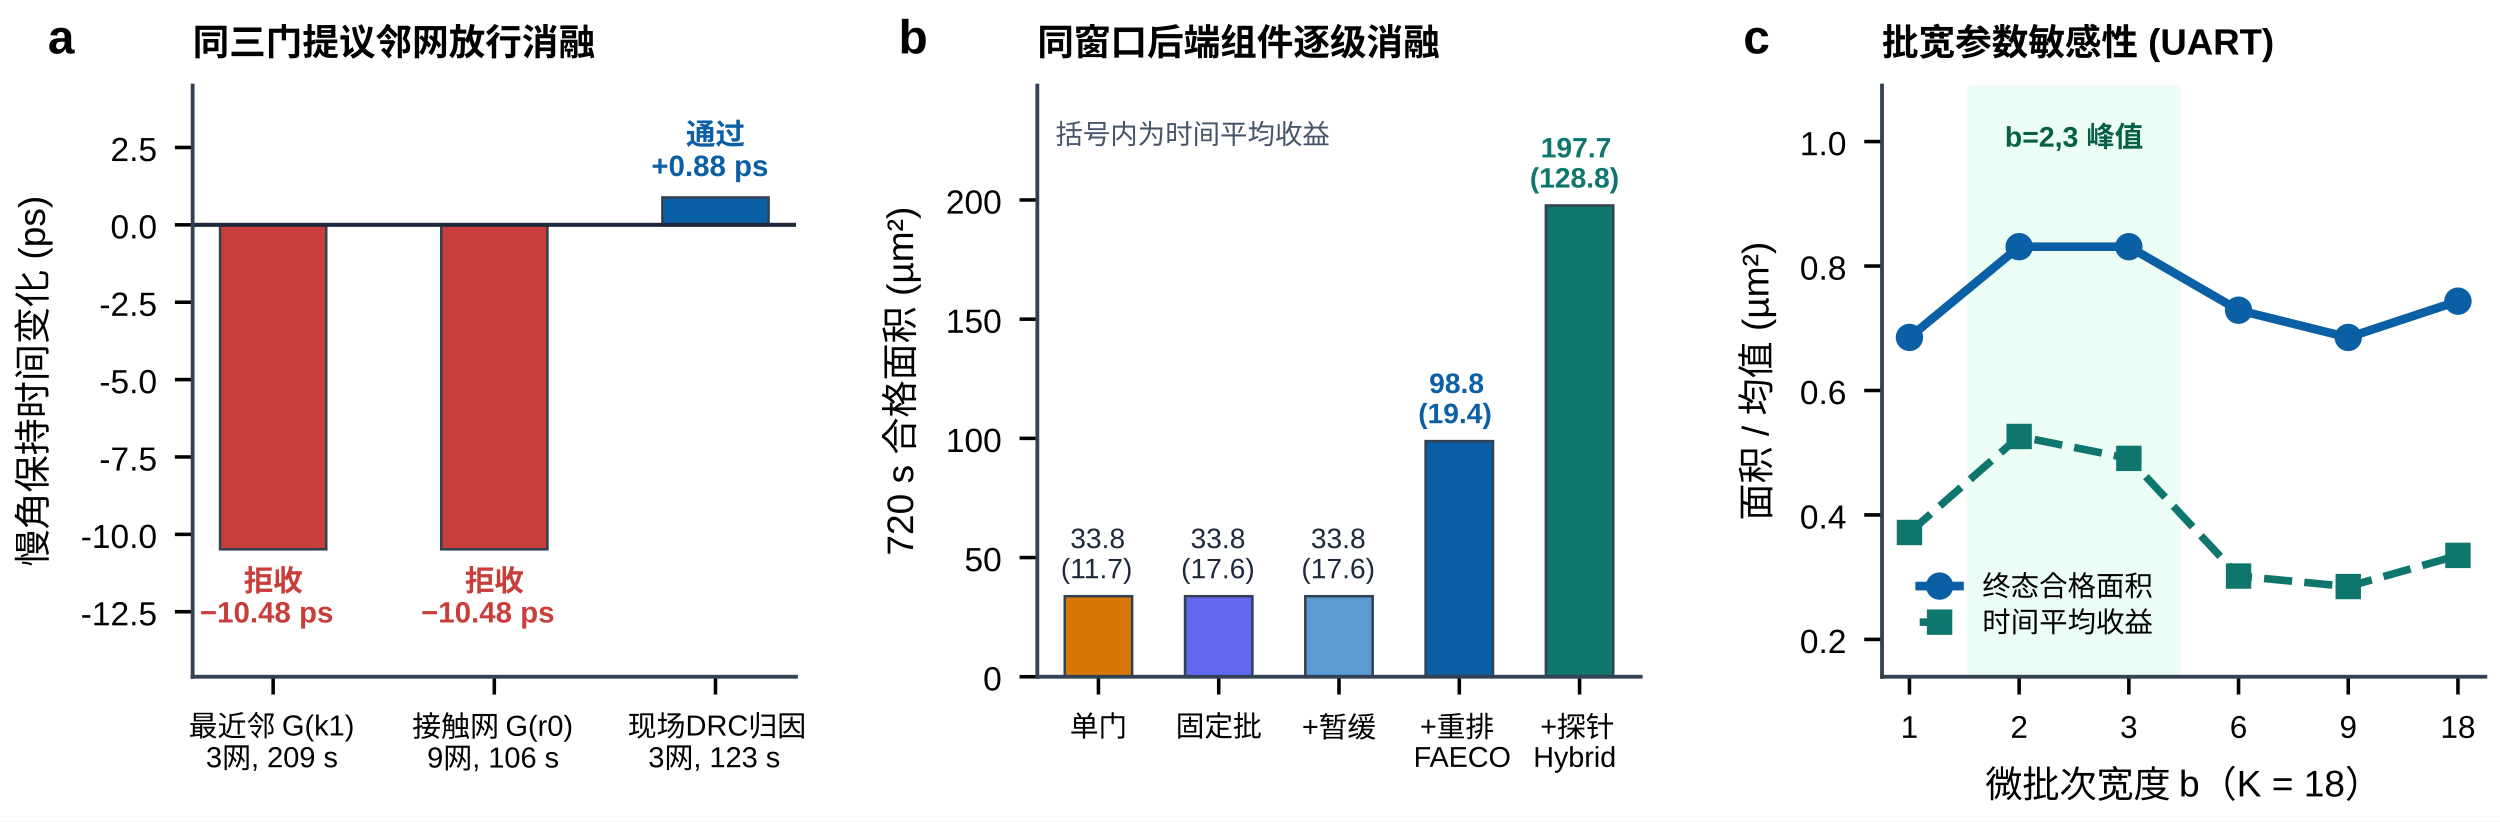
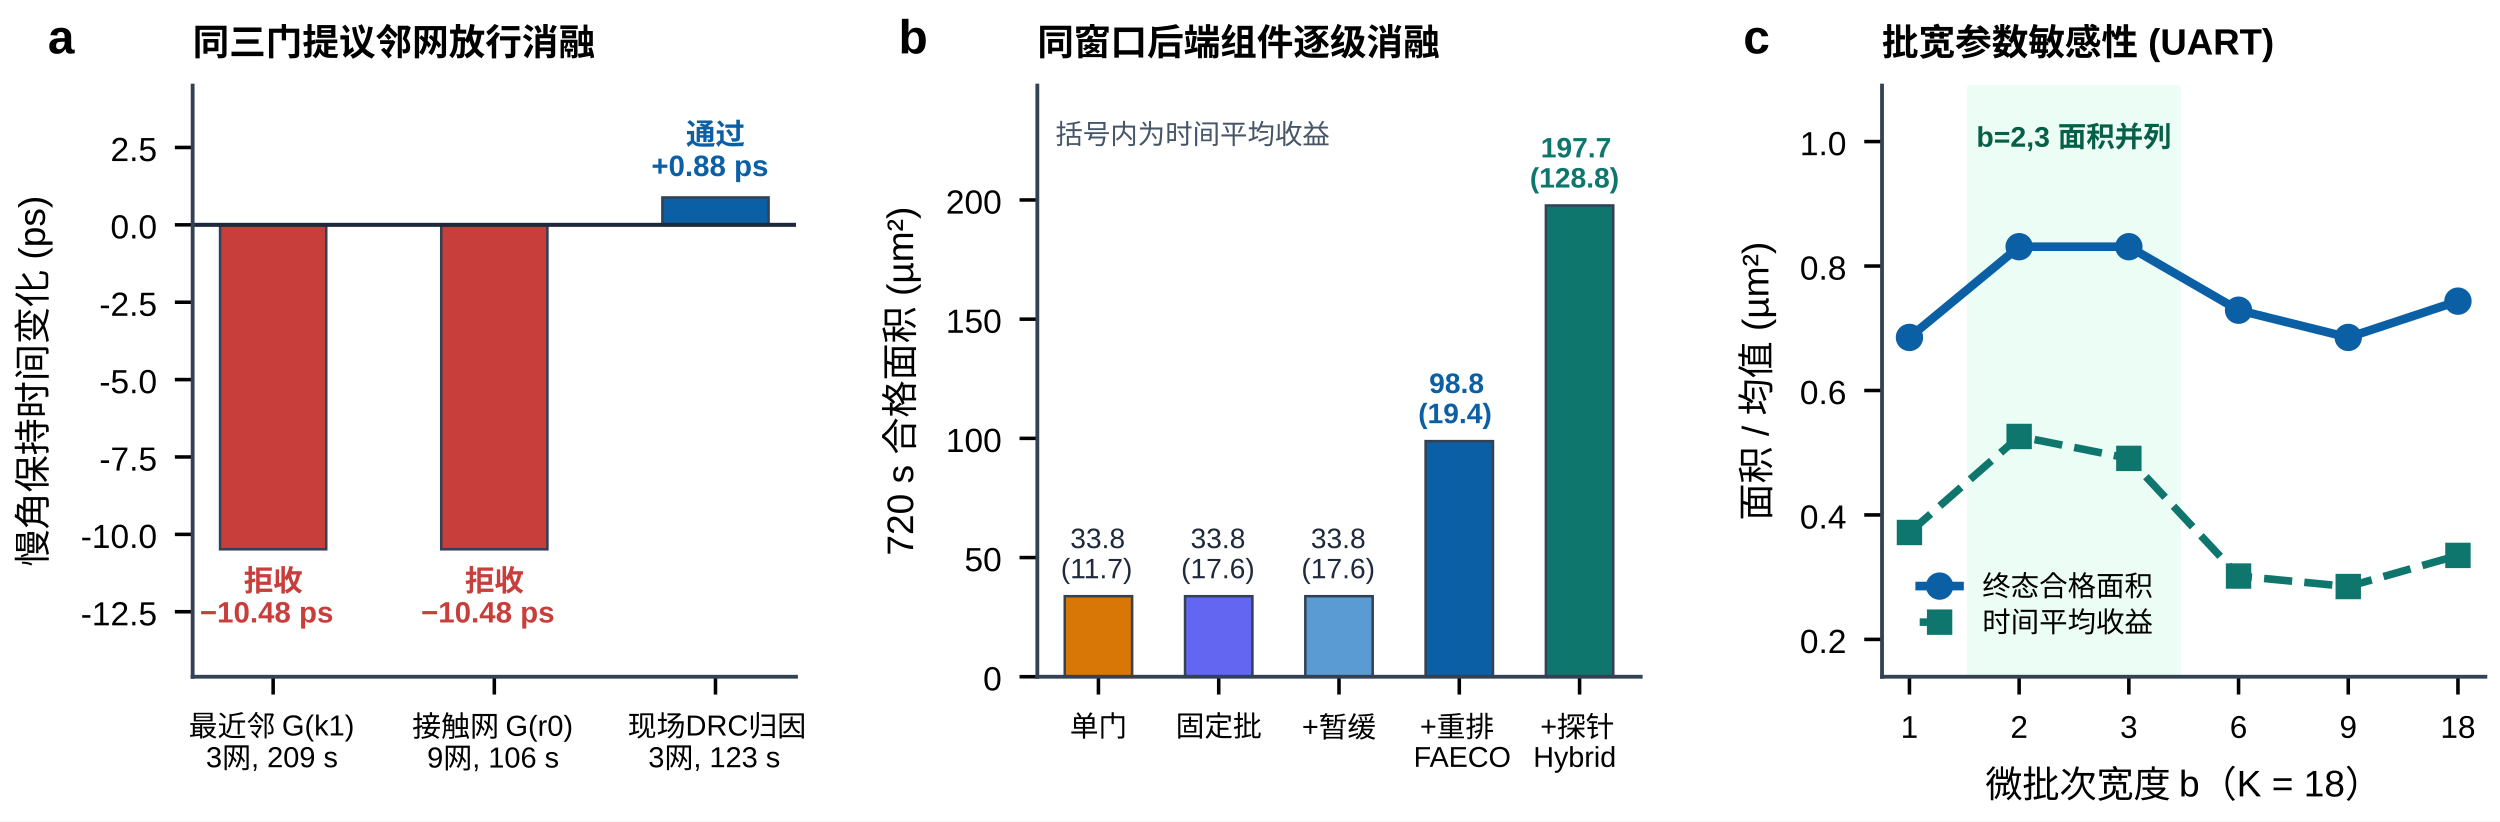
<svg xmlns="http://www.w3.org/2000/svg" xmlns:xlink="http://www.w3.org/1999/xlink" width="492.196pt" height="161.719pt" viewBox="0 0 492.196 161.719" version="1.1">
  <defs>
    <style type="text/css">*{stroke-linejoin: round; stroke-linecap: butt}</style>
  </defs>
  <g id="figure_1">
    <g id="patch_1">
-       <path d="M 0 161.719  L 492.196 161.719  L 492.196 0  L 0 0  z " style="fill: #ffffff" />
+       <path d="M 0 161.719 L 492.196 161.719 L 492.196 0 L 0 0 z " style="fill: #ffffff" />
    </g>
    <g id="axes_1">
      <g id="patch_2">
-         <path d="M 37.927 133.235  L 156.713 133.235  L 156.713 16.847  L 37.927 16.847  z " style="fill: #ffffff" />
+         <path d="M 37.927 133.235 L 156.713 133.235 L 156.713 16.847 L 37.927 16.847 z " style="fill: #ffffff" />
      </g>
      <g id="patch_3">
-         <path d="M 43.326 44.268  L 64.227 44.268  L 64.227 108.141  L 43.326 108.141  z " clip-path="url(#p3774da2087)" style="fill: #c83e3b; stroke: #334155; stroke-width: 0.5; stroke-linejoin: miter" />
+         <path d="M 43.326 44.268 L 64.227 44.268 L 64.227 108.141 L 43.326 108.141 z " clip-path="url(#p44f75d755f)" style="fill: #c83e3b; stroke: #334155; stroke-width: 0.5; stroke-linejoin: miter" />
      </g>
      <g id="patch_4">
-         <path d="M 86.87 44.268  L 107.77 44.268  L 107.77 108.141  L 86.87 108.141  z " clip-path="url(#p3774da2087)" style="fill: #c83e3b; stroke: #334155; stroke-width: 0.5; stroke-linejoin: miter" />
+         <path d="M 86.87 44.268 L 107.77 44.268 L 107.77 108.141 L 86.87 108.141 z " clip-path="url(#p44f75d755f)" style="fill: #c83e3b; stroke: #334155; stroke-width: 0.5; stroke-linejoin: miter" />
      </g>
      <g id="patch_5">
-         <path d="M 130.413 44.268  L 151.314 44.268  L 151.314 38.875  L 130.413 38.875  z " clip-path="url(#p3774da2087)" style="fill: #0b5fa5; stroke: #334155; stroke-width: 0.5; stroke-linejoin: miter" />
+         <path d="M 130.413 44.268 L 151.314 44.268 L 151.314 38.875 L 130.413 38.875 z " clip-path="url(#p44f75d755f)" style="fill: #0b5fa5; stroke: #334155; stroke-width: 0.5; stroke-linejoin: miter" />
      </g>
      <g id="matplotlib.axis_1">
        <g id="xtick_1">
          <g id="line2d_1">
            <defs>
-               <path id="mbd5a80b517" d="M 0 0  L 0 3.5  " style="stroke: #000000; stroke-width: 0.7" />
+               <path id="maf91fc79ec" d="M 0 0 L 0 3.5 " style="stroke: #000000; stroke-width: 0.7" />
            </defs>
            <g>
-               <use xlink:href="#mbd5a80b517" x="53.776" y="133.235" style="stroke: #000000; stroke-width: 0.7" />
+               <use xlink:href="#maf91fc79ec" x="53.776" y="133.235" style="stroke: #000000; stroke-width: 0.7" />
            </g>
          </g>
          <g id="text_1">
            <text style="font-size: 5.7px; font-family: 'Microsoft YaHei', 'Arial', 'DejaVu Sans', sans-serif" transform="translate(37.1369 144.9478)">最近邻 G(k1)</text>
            <text style="font-size: 5.7px; font-family: 'Microsoft YaHei', 'Arial', 'DejaVu Sans', sans-serif" transform="translate(40.54889 151.0458)">3网, 209 s</text>
          </g>
        </g>
        <g id="xtick_2">
          <g id="line2d_2">
            <g>
-               <use xlink:href="#mbd5a80b517" x="97.32" y="133.235" style="stroke: #000000; stroke-width: 0.7" />
+               <use xlink:href="#maf91fc79ec" x="97.32" y="133.235" style="stroke: #000000; stroke-width: 0.7" />
            </g>
          </g>
          <g id="text_2">
            <text style="font-size: 5.7px; font-family: 'Microsoft YaHei', 'Arial', 'DejaVu Sans', sans-serif" transform="translate(81.14355 145.0093)">接触网 G(r0)</text>
            <text style="font-size: 5.7px; font-family: 'Microsoft YaHei', 'Arial', 'DejaVu Sans', sans-serif" transform="translate(84.09241 151.1073)">9网, 106 s</text>
          </g>
        </g>
        <g id="xtick_3">
          <g id="line2d_3">
            <g>
-               <use xlink:href="#mbd5a80b517" x="140.864" y="133.235" style="stroke: #000000; stroke-width: 0.7" />
+               <use xlink:href="#maf91fc79ec" x="140.864" y="133.235" style="stroke: #000000; stroke-width: 0.7" />
            </g>
          </g>
          <g id="text_3">
            <text style="font-size: 5.7px; font-family: 'Microsoft YaHei', 'Arial', 'DejaVu Sans', sans-serif" transform="translate(123.5689 144.9531)">现场DRC归因</text>
            <text style="font-size: 5.7px; font-family: 'Microsoft YaHei', 'Arial', 'DejaVu Sans', sans-serif" transform="translate(127.6359 151.0511)">3网, 123 s</text>
          </g>
        </g>
      </g>
      <g id="matplotlib.axis_2">
        <g id="ytick_1">
          <g id="line2d_4">
            <defs>
-               <path id="ma1ffbea776" d="M 0 0  L -3.5 0  " style="stroke: #000000; stroke-width: 0.7" />
+               <path id="m9edb158809" d="M 0 0 L -3.5 0 " style="stroke: #000000; stroke-width: 0.7" />
            </defs>
            <g>
-               <use xlink:href="#ma1ffbea776" x="37.927" y="120.438" style="stroke: #000000; stroke-width: 0.7" />
+               <use xlink:href="#m9edb158809" x="37.927" y="120.438" style="stroke: #000000; stroke-width: 0.7" />
            </g>
          </g>
          <g id="text_4">
            <text style="font-size: 6.6px; font-family: 'Microsoft YaHei', 'Arial', 'DejaVu Sans', sans-serif; text-anchor: end" x="30.927" y="123.118" transform="rotate(-0 30.92661 123.1176)">-12.5</text>
          </g>
        </g>
        <g id="ytick_2">
          <g id="line2d_5">
            <g>
-               <use xlink:href="#ma1ffbea776" x="37.927" y="105.204" style="stroke: #000000; stroke-width: 0.7" />
+               <use xlink:href="#m9edb158809" x="37.927" y="105.204" style="stroke: #000000; stroke-width: 0.7" />
            </g>
          </g>
          <g id="text_5">
            <text style="font-size: 6.6px; font-family: 'Microsoft YaHei', 'Arial', 'DejaVu Sans', sans-serif; text-anchor: end" x="30.927" y="107.884" transform="rotate(-0 30.92661 107.8836)">-10.0</text>
          </g>
        </g>
        <g id="ytick_3">
          <g id="line2d_6">
            <g>
-               <use xlink:href="#ma1ffbea776" x="37.927" y="89.97" style="stroke: #000000; stroke-width: 0.7" />
+               <use xlink:href="#m9edb158809" x="37.927" y="89.97" style="stroke: #000000; stroke-width: 0.7" />
            </g>
          </g>
          <g id="text_6">
            <text style="font-size: 6.6px; font-family: 'Microsoft YaHei', 'Arial', 'DejaVu Sans', sans-serif; text-anchor: end" x="30.927" y="92.65" transform="rotate(-0 30.92661 92.64955)">-7.5</text>
          </g>
        </g>
        <g id="ytick_4">
          <g id="line2d_7">
            <g>
-               <use xlink:href="#ma1ffbea776" x="37.927" y="74.736" style="stroke: #000000; stroke-width: 0.7" />
+               <use xlink:href="#m9edb158809" x="37.927" y="74.736" style="stroke: #000000; stroke-width: 0.7" />
            </g>
          </g>
          <g id="text_7">
            <text style="font-size: 6.6px; font-family: 'Microsoft YaHei', 'Arial', 'DejaVu Sans', sans-serif; text-anchor: end" x="30.927" y="77.416" transform="rotate(-0 30.92661 77.41552)">-5.0</text>
          </g>
        </g>
        <g id="ytick_5">
          <g id="line2d_8">
            <g>
-               <use xlink:href="#ma1ffbea776" x="37.927" y="59.502" style="stroke: #000000; stroke-width: 0.7" />
+               <use xlink:href="#m9edb158809" x="37.927" y="59.502" style="stroke: #000000; stroke-width: 0.7" />
            </g>
          </g>
          <g id="text_8">
            <text style="font-size: 6.6px; font-family: 'Microsoft YaHei', 'Arial', 'DejaVu Sans', sans-serif; text-anchor: end" x="30.927" y="62.181" transform="rotate(-0 30.92661 62.18149)">-2.5</text>
          </g>
        </g>
        <g id="ytick_6">
          <g id="line2d_9">
            <g>
-               <use xlink:href="#ma1ffbea776" x="37.927" y="44.268" style="stroke: #000000; stroke-width: 0.7" />
+               <use xlink:href="#m9edb158809" x="37.927" y="44.268" style="stroke: #000000; stroke-width: 0.7" />
            </g>
          </g>
          <g id="text_9">
            <text style="font-size: 6.6px; font-family: 'Microsoft YaHei', 'Arial', 'DejaVu Sans', sans-serif; text-anchor: end" x="30.927" y="46.947" transform="rotate(-0 30.92661 46.94745)">0.0</text>
          </g>
        </g>
        <g id="ytick_7">
          <g id="line2d_10">
            <g>
-               <use xlink:href="#ma1ffbea776" x="37.927" y="29.034" style="stroke: #000000; stroke-width: 0.7" />
+               <use xlink:href="#m9edb158809" x="37.927" y="29.034" style="stroke: #000000; stroke-width: 0.7" />
            </g>
          </g>
          <g id="text_10">
            <text style="font-size: 6.6px; font-family: 'Microsoft YaHei', 'Arial', 'DejaVu Sans', sans-serif; text-anchor: end" x="30.927" y="31.713" transform="rotate(-0 30.92661 31.71342)">2.5</text>
          </g>
        </g>
        <g id="text_11">
          <text style="font-size: 7.3px; font-family: 'Microsoft YaHei', 'Arial', 'DejaVu Sans', sans-serif; text-anchor: middle" x="9.021" y="75.041" transform="rotate(-90 9.021125 75.04056)">慢角保持时间变化 (ps)</text>
        </g>
      </g>
      <g id="line2d_11">
-         <path d="M 37.927 44.268  L 156.713 44.268  " clip-path="url(#p3774da2087)" style="fill: none; stroke: #1e293b; stroke-width: 0.8; stroke-linecap: square" />
+         <path d="M 37.927 44.268 L 156.713 44.268 " clip-path="url(#p44f75d755f)" style="fill: none; stroke: #1e293b; stroke-width: 0.8; stroke-linecap: square" />
      </g>
      <g id="patch_6">
-         <path d="M 37.927 133.235  L 37.927 16.847  " style="fill: none; stroke: #334155; stroke-width: 0.75; stroke-linejoin: miter; stroke-linecap: square" />
+         <path d="M 37.927 133.235 L 37.927 16.847 " style="fill: none; stroke: #334155; stroke-width: 0.75; stroke-linejoin: miter; stroke-linecap: square" />
      </g>
      <g id="patch_7">
-         <path d="M 37.927 133.235  L 156.713 133.235  " style="fill: none; stroke: #334155; stroke-width: 0.75; stroke-linejoin: miter; stroke-linecap: square" />
+         <path d="M 37.927 133.235 L 156.713 133.235 " style="fill: none; stroke: #334155; stroke-width: 0.75; stroke-linejoin: miter; stroke-linecap: square" />
      </g>
      <g id="text_12">
        <text style="font-weight: 700; font-size: 5.8px; font-family: 'Microsoft YaHei', 'Arial', 'DejaVu Sans', sans-serif; fill: #c83e3b" transform="translate(47.97645 116.3456)">拒收</text>
        <text style="font-weight: 700; font-size: 5.8px; font-family: 'Microsoft YaHei', 'Arial', 'DejaVu Sans', sans-serif; fill: #c83e3b" transform="translate(39.35983 122.5506)">−10.48 ps</text>
      </g>
      <g id="text_13">
        <text style="font-weight: 700; font-size: 5.8px; font-family: 'Microsoft YaHei', 'Arial', 'DejaVu Sans', sans-serif; fill: #c83e3b" transform="translate(91.51998 116.3456)">拒收</text>
        <text style="font-weight: 700; font-size: 5.8px; font-family: 'Microsoft YaHei', 'Arial', 'DejaVu Sans', sans-serif; fill: #c83e3b" transform="translate(82.90335 122.5506)">−10.48 ps</text>
      </g>
      <g id="text_14">
        <text style="font-weight: 700; font-size: 5.8px; font-family: 'Microsoft YaHei', 'Arial', 'DejaVu Sans', sans-serif; fill: #0b5fa5" transform="translate(135.0635 28.4453)">通过</text>
        <text style="font-weight: 700; font-size: 5.8px; font-family: 'Microsoft YaHei', 'Arial', 'DejaVu Sans', sans-serif; fill: #0b5fa5" transform="translate(128.2354 34.65028)">+0.88 ps</text>
      </g>
      <g id="text_15">
        <text style="font-weight: 700; font-size: 9.4px; font-family: 'Microsoft YaHei', 'Arial', 'DejaVu Sans', sans-serif; text-anchor: start" x="9.418" y="10.513" transform="rotate(-0 9.417791 10.51291)">a</text>
      </g>
      <g id="text_16">
        <text style="font-weight: 700; font-size: 7.2px; font-family: 'Microsoft YaHei', 'Arial', 'DejaVu Sans', sans-serif; text-anchor: start" x="37.927" y="10.847" transform="rotate(-0 37.92661 10.84656)">同三门提议邻网放行消融</text>
      </g>
    </g>
    <g id="axes_2">
      <g id="patch_8">
-         <path d="M 204.228 133.235  L 323.015 133.235  L 323.015 16.847  L 204.228 16.847  z " style="fill: #ffffff" />
+         <path d="M 204.228 133.235 L 323.015 133.235 L 323.015 16.847 L 204.228 16.847 z " style="fill: #ffffff" />
      </g>
      <g id="patch_9">
-         <path d="M 209.627 133.235  L 222.889 133.235  L 222.889 117.38  L 209.627 117.38  z " clip-path="url(#p68e8e754d3)" style="fill: #d97706; stroke: #334155; stroke-width: 0.5; stroke-linejoin: miter" />
+         <path d="M 209.627 133.235 L 222.889 133.235 L 222.889 117.38 L 209.627 117.38 z " clip-path="url(#pd5e08260e5)" style="fill: #d97706; stroke: #334155; stroke-width: 0.5; stroke-linejoin: miter" />
      </g>
      <g id="patch_10">
-         <path d="M 233.309 133.235  L 246.571 133.235  L 246.571 117.38  L 233.309 117.38  z " clip-path="url(#p68e8e754d3)" style="fill: #6366f1; stroke: #334155; stroke-width: 0.5; stroke-linejoin: miter" />
+         <path d="M 233.309 133.235 L 246.571 133.235 L 246.571 117.38 L 233.309 117.38 z " clip-path="url(#pd5e08260e5)" style="fill: #6366f1; stroke: #334155; stroke-width: 0.5; stroke-linejoin: miter" />
      </g>
      <g id="patch_11">
-         <path d="M 256.991 133.235  L 270.252 133.235  L 270.252 117.38  L 256.991 117.38  z " clip-path="url(#p68e8e754d3)" style="fill: #5a9bd4; stroke: #334155; stroke-width: 0.5; stroke-linejoin: miter" />
+         <path d="M 256.991 133.235 L 270.252 133.235 L 270.252 117.38 L 256.991 117.38 z " clip-path="url(#pd5e08260e5)" style="fill: #5a9bd4; stroke: #334155; stroke-width: 0.5; stroke-linejoin: miter" />
      </g>
      <g id="patch_12">
-         <path d="M 280.672 133.235  L 293.934 133.235  L 293.934 86.846  L 280.672 86.846  z " clip-path="url(#p68e8e754d3)" style="fill: #0b5fa5; stroke: #334155; stroke-width: 0.5; stroke-linejoin: miter" />
+         <path d="M 280.672 133.235 L 293.934 133.235 L 293.934 86.846 L 280.672 86.846 z " clip-path="url(#pd5e08260e5)" style="fill: #0b5fa5; stroke: #334155; stroke-width: 0.5; stroke-linejoin: miter" />
      </g>
      <g id="patch_13">
-         <path d="M 304.354 133.235  L 317.615 133.235  L 317.615 40.458  L 304.354 40.458  z " clip-path="url(#p68e8e754d3)" style="fill: #0f766e; stroke: #334155; stroke-width: 0.5; stroke-linejoin: miter" />
+         <path d="M 304.354 133.235 L 317.615 133.235 L 317.615 40.458 L 304.354 40.458 z " clip-path="url(#pd5e08260e5)" style="fill: #0f766e; stroke: #334155; stroke-width: 0.5; stroke-linejoin: miter" />
      </g>
      <g id="matplotlib.axis_3">
        <g id="xtick_4">
          <g id="line2d_12">
            <g>
-               <use xlink:href="#mbd5a80b517" x="216.258" y="133.235" style="stroke: #000000; stroke-width: 0.7" />
+               <use xlink:href="#maf91fc79ec" x="216.258" y="133.235" style="stroke: #000000; stroke-width: 0.7" />
            </g>
          </g>
          <g id="text_17">
            <text style="font-size: 5.65px; font-family: 'Microsoft YaHei', 'Arial', 'DejaVu Sans', sans-serif; text-anchor: middle" x="216.258" y="144.972" transform="rotate(-0 216.2583 144.9717)">单门</text>
          </g>
        </g>
        <g id="xtick_5">
          <g id="line2d_13">
            <g>
-               <use xlink:href="#mbd5a80b517" x="239.94" y="133.235" style="stroke: #000000; stroke-width: 0.7" />
+               <use xlink:href="#maf91fc79ec" x="239.94" y="133.235" style="stroke: #000000; stroke-width: 0.7" />
            </g>
          </g>
          <g id="text_18">
            <text style="font-size: 5.65px; font-family: 'Microsoft YaHei', 'Arial', 'DejaVu Sans', sans-serif; text-anchor: middle" x="239.94" y="144.955" transform="rotate(-0 239.9398 144.955)">固定批</text>
          </g>
        </g>
        <g id="xtick_6">
          <g id="line2d_14">
            <g>
-               <use xlink:href="#mbd5a80b517" x="263.621" y="133.235" style="stroke: #000000; stroke-width: 0.7" />
+               <use xlink:href="#maf91fc79ec" x="263.621" y="133.235" style="stroke: #000000; stroke-width: 0.7" />
            </g>
          </g>
          <g id="text_19">
            <text style="font-size: 5.65px; font-family: 'Microsoft YaHei', 'Arial', 'DejaVu Sans', sans-serif; text-anchor: middle" x="263.621" y="145.004" transform="rotate(-0 263.6214 145.0044)">+暂缓</text>
          </g>
        </g>
        <g id="xtick_7">
          <g id="line2d_15">
            <g>
-               <use xlink:href="#mbd5a80b517" x="287.303" y="133.235" style="stroke: #000000; stroke-width: 0.7" />
+               <use xlink:href="#maf91fc79ec" x="287.303" y="133.235" style="stroke: #000000; stroke-width: 0.7" />
            </g>
          </g>
          <g id="text_20">
            <text style="font-size: 5.65px; font-family: 'Microsoft YaHei', 'Arial', 'DejaVu Sans', sans-serif" transform="translate(279.5576 144.94)">+重排</text>
            <text style="font-size: 5.65px; font-family: 'Microsoft YaHei', 'Arial', 'DejaVu Sans', sans-serif" transform="translate(278.308 150.9845)">FAECO</text>
          </g>
        </g>
        <g id="xtick_8">
          <g id="line2d_16">
            <g>
-               <use xlink:href="#mbd5a80b517" x="310.985" y="133.235" style="stroke: #000000; stroke-width: 0.7" />
+               <use xlink:href="#maf91fc79ec" x="310.985" y="133.235" style="stroke: #000000; stroke-width: 0.7" />
            </g>
          </g>
          <g id="text_21">
            <text style="font-size: 5.65px; font-family: 'Microsoft YaHei', 'Arial', 'DejaVu Sans', sans-serif" transform="translate(303.2392 144.94)">+探针</text>
            <text style="font-size: 5.65px; font-family: 'Microsoft YaHei', 'Arial', 'DejaVu Sans', sans-serif" transform="translate(301.862 150.9845)">Hybrid</text>
          </g>
        </g>
      </g>
      <g id="matplotlib.axis_4">
        <g id="ytick_8">
          <g id="line2d_17">
            <g>
-               <use xlink:href="#ma1ffbea776" x="204.228" y="133.235" style="stroke: #000000; stroke-width: 0.7" />
+               <use xlink:href="#m9edb158809" x="204.228" y="133.235" style="stroke: #000000; stroke-width: 0.7" />
            </g>
          </g>
          <g id="text_22">
            <text style="font-size: 6.6px; font-family: 'Microsoft YaHei', 'Arial', 'DejaVu Sans', sans-serif; text-anchor: end" x="197.228" y="135.914" transform="rotate(-0 197.228 135.9142)">0</text>
          </g>
        </g>
        <g id="ytick_9">
          <g id="line2d_18">
            <g>
-               <use xlink:href="#ma1ffbea776" x="204.228" y="109.769" style="stroke: #000000; stroke-width: 0.7" />
+               <use xlink:href="#m9edb158809" x="204.228" y="109.769" style="stroke: #000000; stroke-width: 0.7" />
            </g>
          </g>
          <g id="text_23">
            <text style="font-size: 6.6px; font-family: 'Microsoft YaHei', 'Arial', 'DejaVu Sans', sans-serif; text-anchor: end" x="197.228" y="112.449" transform="rotate(-0 197.228 112.4489)">50</text>
          </g>
        </g>
        <g id="ytick_10">
          <g id="line2d_19">
            <g>
-               <use xlink:href="#ma1ffbea776" x="204.228" y="86.304" style="stroke: #000000; stroke-width: 0.7" />
+               <use xlink:href="#m9edb158809" x="204.228" y="86.304" style="stroke: #000000; stroke-width: 0.7" />
            </g>
          </g>
          <g id="text_24">
            <text style="font-size: 6.6px; font-family: 'Microsoft YaHei', 'Arial', 'DejaVu Sans', sans-serif; text-anchor: end" x="197.228" y="88.984" transform="rotate(-0 197.228 88.98355)">100</text>
          </g>
        </g>
        <g id="ytick_11">
          <g id="line2d_20">
            <g>
-               <use xlink:href="#ma1ffbea776" x="204.228" y="62.839" style="stroke: #000000; stroke-width: 0.7" />
+               <use xlink:href="#m9edb158809" x="204.228" y="62.839" style="stroke: #000000; stroke-width: 0.7" />
            </g>
          </g>
          <g id="text_25">
            <text style="font-size: 6.6px; font-family: 'Microsoft YaHei', 'Arial', 'DejaVu Sans', sans-serif; text-anchor: end" x="197.228" y="65.518" transform="rotate(-0 197.228 65.51823)">150</text>
          </g>
        </g>
        <g id="ytick_12">
          <g id="line2d_21">
            <g>
-               <use xlink:href="#ma1ffbea776" x="204.228" y="39.373" style="stroke: #000000; stroke-width: 0.7" />
+               <use xlink:href="#m9edb158809" x="204.228" y="39.373" style="stroke: #000000; stroke-width: 0.7" />
            </g>
          </g>
          <g id="text_26">
            <text style="font-size: 6.6px; font-family: 'Microsoft YaHei', 'Arial', 'DejaVu Sans', sans-serif; text-anchor: end" x="197.228" y="42.053" transform="rotate(-0 197.228 42.05291)">200</text>
          </g>
        </g>
        <g id="text_27">
          <text style="font-size: 7.3px; font-family: 'Microsoft YaHei', 'Arial', 'DejaVu Sans', sans-serif; text-anchor: middle" x="179.767" y="75.041" transform="rotate(-90 179.7672 75.04056)">720 s 合格面积 (µm²)</text>
        </g>
      </g>
      <g id="patch_14">
-         <path d="M 204.228 133.235  L 204.228 16.847  " style="fill: none; stroke: #334155; stroke-width: 0.75; stroke-linejoin: miter; stroke-linecap: square" />
+         <path d="M 204.228 133.235 L 204.228 16.847 " style="fill: none; stroke: #334155; stroke-width: 0.75; stroke-linejoin: miter; stroke-linecap: square" />
      </g>
      <g id="patch_15">
-         <path d="M 204.228 133.235  L 323.015 133.235  " style="fill: none; stroke: #334155; stroke-width: 0.75; stroke-linejoin: miter; stroke-linecap: square" />
+         <path d="M 204.228 133.235 L 323.015 133.235 " style="fill: none; stroke: #334155; stroke-width: 0.75; stroke-linejoin: miter; stroke-linecap: square" />
      </g>
      <g id="text_28">
        <text style="font-size: 5.55px; font-family: 'Microsoft YaHei', 'Arial', 'DejaVu Sans', sans-serif; fill: #1e293b" transform="translate(210.7083 107.9122)">33.8</text>
        <text style="font-size: 5.55px; font-family: 'Microsoft YaHei', 'Arial', 'DejaVu Sans', sans-serif; fill: #1e293b" transform="translate(208.8542 113.8497)">(11.7)</text>
      </g>
      <g id="text_29">
        <text style="font-size: 5.55px; font-family: 'Microsoft YaHei', 'Arial', 'DejaVu Sans', sans-serif; fill: #1e293b" transform="translate(234.3898 107.9122)">33.8</text>
        <text style="font-size: 5.55px; font-family: 'Microsoft YaHei', 'Arial', 'DejaVu Sans', sans-serif; fill: #1e293b" transform="translate(232.5358 113.8497)">(17.6)</text>
      </g>
      <g id="text_30">
        <text style="font-size: 5.55px; font-family: 'Microsoft YaHei', 'Arial', 'DejaVu Sans', sans-serif; fill: #1e293b" transform="translate(258.0714 107.9122)">33.8</text>
        <text style="font-size: 5.55px; font-family: 'Microsoft YaHei', 'Arial', 'DejaVu Sans', sans-serif; fill: #1e293b" transform="translate(256.2174 113.8497)">(17.6)</text>
      </g>
      <g id="text_31">
        <text style="font-weight: 700; font-size: 5.55px; font-family: 'Microsoft YaHei', 'Arial', 'DejaVu Sans', sans-serif; fill: #0b5fa5" transform="translate(281.3762 77.37799)">98.8</text>
        <text style="font-weight: 700; font-size: 5.55px; font-family: 'Microsoft YaHei', 'Arial', 'DejaVu Sans', sans-serif; fill: #0b5fa5" transform="translate(279.2134 83.31551)">(19.4)</text>
      </g>
      <g id="text_32">
        <text style="font-weight: 700; font-size: 5.55px; font-family: 'Microsoft YaHei', 'Arial', 'DejaVu Sans', sans-serif; fill: #0f766e" transform="translate(303.3464 30.98949)">197.7</text>
        <text style="font-weight: 700; font-size: 5.55px; font-family: 'Microsoft YaHei', 'Arial', 'DejaVu Sans', sans-serif; fill: #0f766e" transform="translate(301.1836 36.92701)">(128.8)</text>
      </g>
      <g id="text_33">
        <text style="font-size: 5.4px; font-family: 'Microsoft YaHei', 'Arial', 'DejaVu Sans', sans-serif; text-anchor: start; fill: #475569" x="207.792" y="28.336" transform="rotate(-0 207.7916 28.33631)">括号内为时间平均收益</text>
      </g>
      <g id="text_34">
        <text style="font-weight: 700; font-size: 9.4px; font-family: 'Microsoft YaHei', 'Arial', 'DejaVu Sans', sans-serif; text-anchor: start" x="176.907" y="10.513" transform="rotate(-0 176.9071 10.51291)">b</text>
      </g>
      <g id="text_35">
        <text style="font-weight: 700; font-size: 7.2px; font-family: 'Microsoft YaHei', 'Arial', 'DejaVu Sans', sans-serif; text-anchor: start" x="204.228" y="10.847" transform="rotate(-0 204.228 10.84656)">同窗口后端组件逐级消融</text>
      </g>
    </g>
    <g id="axes_3">
      <g id="patch_16">
-         <path d="M 370.529 133.235  L 489.316 133.235  L 489.316 16.847  L 370.529 16.847  z " style="fill: #ffffff" />
+         <path d="M 370.529 133.235 L 489.316 133.235 L 489.316 16.847 L 370.529 16.847 z " style="fill: #ffffff" />
      </g>
      <g id="patch_17">
-         <path d="M 387.808 133.235  L 428.843 133.235  L 428.843 16.847  L 387.808 16.847  z " clip-path="url(#pd21c6bb051)" style="fill: #ecfdf5; stroke: #ecfdf5; stroke-linejoin: miter" />
+         <path d="M 387.808 133.235 L 428.843 133.235 L 428.843 16.847 L 387.808 16.847 z " clip-path="url(#pe32ba8f63f)" style="fill: #ecfdf5; stroke: #ecfdf5; stroke-linejoin: miter" />
      </g>
      <g id="matplotlib.axis_5">
        <g id="xtick_9">
          <g id="line2d_22">
            <g>
-               <use xlink:href="#mbd5a80b517" x="375.929" y="133.235" style="stroke: #000000; stroke-width: 0.7" />
+               <use xlink:href="#maf91fc79ec" x="375.929" y="133.235" style="stroke: #000000; stroke-width: 0.7" />
            </g>
          </g>
          <g id="text_36">
            <text style="font-size: 6.2px; font-family: 'Microsoft YaHei', 'Arial', 'DejaVu Sans', sans-serif; text-anchor: middle" x="375.929" y="145.269" transform="rotate(-0 375.9289 145.269)">1</text>
          </g>
        </g>
        <g id="xtick_10">
          <g id="line2d_23">
            <g>
-               <use xlink:href="#mbd5a80b517" x="397.526" y="133.235" style="stroke: #000000; stroke-width: 0.7" />
+               <use xlink:href="#maf91fc79ec" x="397.526" y="133.235" style="stroke: #000000; stroke-width: 0.7" />
            </g>
          </g>
          <g id="text_37">
            <text style="font-size: 6.2px; font-family: 'Microsoft YaHei', 'Arial', 'DejaVu Sans', sans-serif; text-anchor: middle" x="397.526" y="145.269" transform="rotate(-0 397.5265 145.269)">2</text>
          </g>
        </g>
        <g id="xtick_11">
          <g id="line2d_24">
            <g>
-               <use xlink:href="#mbd5a80b517" x="419.124" y="133.235" style="stroke: #000000; stroke-width: 0.7" />
+               <use xlink:href="#maf91fc79ec" x="419.124" y="133.235" style="stroke: #000000; stroke-width: 0.7" />
            </g>
          </g>
          <g id="text_38">
            <text style="font-size: 6.2px; font-family: 'Microsoft YaHei', 'Arial', 'DejaVu Sans', sans-serif; text-anchor: middle" x="419.124" y="145.269" transform="rotate(-0 419.124 145.269)">3</text>
          </g>
        </g>
        <g id="xtick_12">
          <g id="line2d_25">
            <g>
-               <use xlink:href="#mbd5a80b517" x="440.722" y="133.235" style="stroke: #000000; stroke-width: 0.7" />
+               <use xlink:href="#maf91fc79ec" x="440.722" y="133.235" style="stroke: #000000; stroke-width: 0.7" />
            </g>
          </g>
          <g id="text_39">
            <text style="font-size: 6.2px; font-family: 'Microsoft YaHei', 'Arial', 'DejaVu Sans', sans-serif; text-anchor: middle" x="440.722" y="145.269" transform="rotate(-0 440.7216 145.269)">6</text>
          </g>
        </g>
        <g id="xtick_13">
          <g id="line2d_26">
            <g>
-               <use xlink:href="#mbd5a80b517" x="462.319" y="133.235" style="stroke: #000000; stroke-width: 0.7" />
+               <use xlink:href="#maf91fc79ec" x="462.319" y="133.235" style="stroke: #000000; stroke-width: 0.7" />
            </g>
          </g>
          <g id="text_40">
            <text style="font-size: 6.2px; font-family: 'Microsoft YaHei', 'Arial', 'DejaVu Sans', sans-serif; text-anchor: middle" x="462.319" y="145.269" transform="rotate(-0 462.3192 145.269)">9</text>
          </g>
        </g>
        <g id="xtick_14">
          <g id="line2d_27">
            <g>
-               <use xlink:href="#mbd5a80b517" x="483.917" y="133.235" style="stroke: #000000; stroke-width: 0.7" />
+               <use xlink:href="#maf91fc79ec" x="483.917" y="133.235" style="stroke: #000000; stroke-width: 0.7" />
            </g>
          </g>
          <g id="text_41">
            <text style="font-size: 6.2px; font-family: 'Microsoft YaHei', 'Arial', 'DejaVu Sans', sans-serif; text-anchor: middle" x="483.917" y="145.269" transform="rotate(-0 483.9168 145.269)">18</text>
          </g>
        </g>
        <g id="text_42">
          <text style="font-size: 7.3px; font-family: 'Microsoft YaHei', 'Arial', 'DejaVu Sans', sans-serif; text-anchor: middle" x="429.923" y="156.989" transform="rotate(-0 429.9228 156.9893)">微批次宽度 b（K = 18）</text>
        </g>
      </g>
      <g id="matplotlib.axis_6">
        <g id="ytick_13">
          <g id="line2d_28">
            <g>
-               <use xlink:href="#ma1ffbea776" x="370.529" y="125.884" style="stroke: #000000; stroke-width: 0.7" />
+               <use xlink:href="#m9edb158809" x="370.529" y="125.884" style="stroke: #000000; stroke-width: 0.7" />
            </g>
          </g>
          <g id="text_43">
            <text style="font-size: 6.6px; font-family: 'Microsoft YaHei', 'Arial', 'DejaVu Sans', sans-serif; text-anchor: end" x="363.529" y="128.563" transform="rotate(-0 363.5295 128.5634)">0.2</text>
          </g>
        </g>
        <g id="ytick_14">
          <g id="line2d_29">
            <g>
-               <use xlink:href="#ma1ffbea776" x="370.529" y="101.381" style="stroke: #000000; stroke-width: 0.7" />
+               <use xlink:href="#m9edb158809" x="370.529" y="101.381" style="stroke: #000000; stroke-width: 0.7" />
            </g>
          </g>
          <g id="text_44">
            <text style="font-size: 6.6px; font-family: 'Microsoft YaHei', 'Arial', 'DejaVu Sans', sans-serif; text-anchor: end" x="363.529" y="104.061" transform="rotate(-0 363.5295 104.0606)">0.4</text>
          </g>
        </g>
        <g id="ytick_15">
          <g id="line2d_30">
            <g>
-               <use xlink:href="#ma1ffbea776" x="370.529" y="76.878" style="stroke: #000000; stroke-width: 0.7" />
+               <use xlink:href="#m9edb158809" x="370.529" y="76.878" style="stroke: #000000; stroke-width: 0.7" />
            </g>
          </g>
          <g id="text_45">
            <text style="font-size: 6.6px; font-family: 'Microsoft YaHei', 'Arial', 'DejaVu Sans', sans-serif; text-anchor: end" x="363.529" y="79.558" transform="rotate(-0 363.5295 79.5579)">0.6</text>
          </g>
        </g>
        <g id="ytick_16">
          <g id="line2d_31">
            <g>
-               <use xlink:href="#ma1ffbea776" x="370.529" y="52.376" style="stroke: #000000; stroke-width: 0.7" />
+               <use xlink:href="#m9edb158809" x="370.529" y="52.376" style="stroke: #000000; stroke-width: 0.7" />
            </g>
          </g>
          <g id="text_46">
            <text style="font-size: 6.6px; font-family: 'Microsoft YaHei', 'Arial', 'DejaVu Sans', sans-serif; text-anchor: end" x="363.529" y="55.055" transform="rotate(-0 363.5295 55.05517)">0.8</text>
          </g>
        </g>
        <g id="ytick_17">
          <g id="line2d_32">
            <g>
-               <use xlink:href="#ma1ffbea776" x="370.529" y="27.873" style="stroke: #000000; stroke-width: 0.7" />
+               <use xlink:href="#m9edb158809" x="370.529" y="27.873" style="stroke: #000000; stroke-width: 0.7" />
            </g>
          </g>
          <g id="text_47">
            <text style="font-size: 6.6px; font-family: 'Microsoft YaHei', 'Arial', 'DejaVu Sans', sans-serif; text-anchor: end" x="363.529" y="30.552" transform="rotate(-0 363.5295 30.55243)">1.0</text>
          </g>
        </g>
        <g id="text_48">
          <text style="font-size: 7.3px; font-family: 'Microsoft YaHei', 'Arial', 'DejaVu Sans', sans-serif; text-anchor: middle" x="348.35" y="75.041" transform="rotate(-90 348.3498 75.04056)">面积 / 均值 (µm²)</text>
        </g>
      </g>
      <g id="line2d_33">
-         <path d="M 375.929 66.433  L 397.526 48.57  L 419.124 48.57  L 440.722 61.074  L 462.319 66.433  L 483.917 59.288  " clip-path="url(#pd21c6bb051)" style="fill: none; stroke: #0b5fa5; stroke-width: 1.7; stroke-linecap: square" />
+         <path d="M 375.929 66.433 L 397.526 48.57 L 419.124 48.57 L 440.722 61.074 L 462.319 66.433 L 483.917 59.288 " clip-path="url(#pe32ba8f63f)" style="fill: none; stroke: #0b5fa5; stroke-width: 1.7; stroke-linecap: square" />
        <defs>
-           <path id="m9c8bc11b20" d="M 0 2.2  C 0.583 2.2 1.143 1.968 1.556 1.556  C 1.968 1.143 2.2 0.583 2.2 0  C 2.2 -0.583 1.968 -1.143 1.556 -1.556  C 1.143 -1.968 0.583 -2.2 0 -2.2  C -0.583 -2.2 -1.143 -1.968 -1.556 -1.556  C -1.968 -1.143 -2.2 -0.583 -2.2 0  C -2.2 0.583 -1.968 1.143 -1.556 1.556  C -1.143 1.968 -0.583 2.2 0 2.2  z " style="stroke: #0b5fa5" />
+           <path id="mfd868840a3" d="M 0 2.2 C 0.583 2.2 1.143 1.968 1.556 1.556 C 1.968 1.143 2.2 0.583 2.2 0 C 2.2 -0.583 1.968 -1.143 1.556 -1.556 C 1.143 -1.968 0.583 -2.2 0 -2.2 C -0.583 -2.2 -1.143 -1.968 -1.556 -1.556 C -1.968 -1.143 -2.2 -0.583 -2.2 0 C -2.2 0.583 -1.968 1.143 -1.556 1.556 C -1.143 1.968 -0.583 2.2 0 2.2 z " style="stroke: #0b5fa5" />
        </defs>
-         <g clip-path="url(#pd21c6bb051)">
-           <use xlink:href="#m9c8bc11b20" x="375.929" y="66.433" style="fill: #0b5fa5; stroke: #0b5fa5" />
-           <use xlink:href="#m9c8bc11b20" x="397.526" y="48.57" style="fill: #0b5fa5; stroke: #0b5fa5" />
-           <use xlink:href="#m9c8bc11b20" x="419.124" y="48.57" style="fill: #0b5fa5; stroke: #0b5fa5" />
-           <use xlink:href="#m9c8bc11b20" x="440.722" y="61.074" style="fill: #0b5fa5; stroke: #0b5fa5" />
-           <use xlink:href="#m9c8bc11b20" x="462.319" y="66.433" style="fill: #0b5fa5; stroke: #0b5fa5" />
-           <use xlink:href="#m9c8bc11b20" x="483.917" y="59.288" style="fill: #0b5fa5; stroke: #0b5fa5" />
+         <g clip-path="url(#pe32ba8f63f)">
+           <use xlink:href="#mfd868840a3" x="375.929" y="66.433" style="fill: #0b5fa5; stroke: #0b5fa5" />
+           <use xlink:href="#mfd868840a3" x="397.526" y="48.57" style="fill: #0b5fa5; stroke: #0b5fa5" />
+           <use xlink:href="#mfd868840a3" x="419.124" y="48.57" style="fill: #0b5fa5; stroke: #0b5fa5" />
+           <use xlink:href="#mfd868840a3" x="440.722" y="61.074" style="fill: #0b5fa5; stroke: #0b5fa5" />
+           <use xlink:href="#mfd868840a3" x="462.319" y="66.433" style="fill: #0b5fa5; stroke: #0b5fa5" />
+           <use xlink:href="#mfd868840a3" x="483.917" y="59.288" style="fill: #0b5fa5; stroke: #0b5fa5" />
        </g>
      </g>
      <g id="line2d_34">
-         <path d="M 375.929 104.836  L 397.526 85.932  L 419.124 90.245  L 440.722 113.412  L 462.319 115.478  L 483.917 109.347  " clip-path="url(#pd21c6bb051)" style="fill: none; stroke-dasharray: 5.55,2.4; stroke-dashoffset: 0; stroke: #0f766e; stroke-width: 1.5" />
+         <path d="M 375.929 104.836 L 397.526 85.932 L 419.124 90.245 L 440.722 113.412 L 462.319 115.478 L 483.917 109.347 " clip-path="url(#pe32ba8f63f)" style="fill: none; stroke-dasharray: 5.55,2.4; stroke-dashoffset: 0; stroke: #0f766e; stroke-width: 1.5" />
        <defs>
-           <path id="m7cabc83902" d="M -2 2  L 2 2  L 2 -2  L -2 -2  z " style="stroke: #0f766e; stroke-linejoin: miter" />
+           <path id="m9b2a4632a2" d="M -2 2 L 2 2 L 2 -2 L -2 -2 z " style="stroke: #0f766e; stroke-linejoin: miter" />
        </defs>
-         <g clip-path="url(#pd21c6bb051)">
-           <use xlink:href="#m7cabc83902" x="375.929" y="104.836" style="fill: #0f766e; stroke: #0f766e; stroke-linejoin: miter" />
-           <use xlink:href="#m7cabc83902" x="397.526" y="85.932" style="fill: #0f766e; stroke: #0f766e; stroke-linejoin: miter" />
-           <use xlink:href="#m7cabc83902" x="419.124" y="90.245" style="fill: #0f766e; stroke: #0f766e; stroke-linejoin: miter" />
-           <use xlink:href="#m7cabc83902" x="440.722" y="113.412" style="fill: #0f766e; stroke: #0f766e; stroke-linejoin: miter" />
-           <use xlink:href="#m7cabc83902" x="462.319" y="115.478" style="fill: #0f766e; stroke: #0f766e; stroke-linejoin: miter" />
-           <use xlink:href="#m7cabc83902" x="483.917" y="109.347" style="fill: #0f766e; stroke: #0f766e; stroke-linejoin: miter" />
+         <g clip-path="url(#pe32ba8f63f)">
+           <use xlink:href="#m9b2a4632a2" x="375.929" y="104.836" style="fill: #0f766e; stroke: #0f766e; stroke-linejoin: miter" />
+           <use xlink:href="#m9b2a4632a2" x="397.526" y="85.932" style="fill: #0f766e; stroke: #0f766e; stroke-linejoin: miter" />
+           <use xlink:href="#m9b2a4632a2" x="419.124" y="90.245" style="fill: #0f766e; stroke: #0f766e; stroke-linejoin: miter" />
+           <use xlink:href="#m9b2a4632a2" x="440.722" y="113.412" style="fill: #0f766e; stroke: #0f766e; stroke-linejoin: miter" />
+           <use xlink:href="#m9b2a4632a2" x="462.319" y="115.478" style="fill: #0f766e; stroke: #0f766e; stroke-linejoin: miter" />
+           <use xlink:href="#m9b2a4632a2" x="483.917" y="109.347" style="fill: #0f766e; stroke: #0f766e; stroke-linejoin: miter" />
        </g>
      </g>
      <g id="patch_18">
-         <path d="M 370.529 133.235  L 370.529 16.847  " style="fill: none; stroke: #334155; stroke-width: 0.75; stroke-linejoin: miter; stroke-linecap: square" />
+         <path d="M 370.529 133.235 L 370.529 16.847 " style="fill: none; stroke: #334155; stroke-width: 0.75; stroke-linejoin: miter; stroke-linecap: square" />
      </g>
      <g id="patch_19">
-         <path d="M 370.529 133.235  L 489.316 133.235  " style="fill: none; stroke: #334155; stroke-width: 0.75; stroke-linejoin: miter; stroke-linecap: square" />
+         <path d="M 370.529 133.235 L 489.316 133.235 " style="fill: none; stroke: #334155; stroke-width: 0.75; stroke-linejoin: miter; stroke-linecap: square" />
      </g>
      <g id="text_49">
-         <text style="font-weight: 700; font-size: 5.6px; font-family: 'Microsoft YaHei', 'Arial', 'DejaVu Sans', sans-serif; text-anchor: middle; fill: #065f46" x="408.325" y="28.876" transform="rotate(-0 408.3252 28.87601)">b=2,3 峰值</text>
+         <text style="font-weight: 700; font-size: 5.6px; font-family: 'Microsoft YaHei', 'Arial', 'DejaVu Sans', sans-serif; text-anchor: middle; fill: #065f46" x="408.325" y="28.881" transform="rotate(-0 408.3252 28.88126)">b=2,3 面积并列</text>
      </g>
      <g id="text_50">
        <text style="font-weight: 700; font-size: 9.4px; font-family: 'Microsoft YaHei', 'Arial', 'DejaVu Sans', sans-serif; text-anchor: start" x="343.209" y="10.513" transform="rotate(-0 343.2085 10.51291)">c</text>
      </g>
      <g id="text_51">
        <text style="font-weight: 700; font-size: 7.2px; font-family: 'Microsoft YaHei', 'Arial', 'DejaVu Sans', sans-serif; text-anchor: start" x="370.529" y="10.847" transform="rotate(-0 370.5295 10.84656)">批宽参数敏感性 (UART)</text>
      </g>
      <g id="legend_1">
        <g id="line2d_35">
-           <path d="M 377.945 115.387  L 381.865 115.387  L 385.785 115.387  " style="fill: none; stroke: #0b5fa5; stroke-width: 1.7; stroke-linecap: square" />
+           <path d="M 377.945 115.387 L 381.865 115.387 L 385.785 115.387 " style="fill: none; stroke: #0b5fa5; stroke-width: 1.7; stroke-linecap: square" />
          <g>
-             <use xlink:href="#m9c8bc11b20" x="381.865" y="115.387" style="fill: #0b5fa5; stroke: #0b5fa5" />
+             <use xlink:href="#mfd868840a3" x="381.865" y="115.387" style="fill: #0b5fa5; stroke: #0b5fa5" />
          </g>
        </g>
        <g id="text_52">
          <text style="font-size: 5.6px; font-family: 'Microsoft YaHei', 'Arial', 'DejaVu Sans', sans-serif; text-anchor: start" x="390.265" y="117.347" transform="rotate(-0 390.2652 117.3471)">终态合格面积</text>
        </g>
        <g id="line2d_36">
-           <path d="M 377.945 122.488  L 381.865 122.488  L 385.785 122.488  " style="fill: none; stroke-dasharray: 5.55,2.4; stroke-dashoffset: 0; stroke: #0f766e; stroke-width: 1.5" />
+           <path d="M 377.945 122.488 L 381.865 122.488 L 385.785 122.488 " style="fill: none; stroke-dasharray: 5.55,2.4; stroke-dashoffset: 0; stroke: #0f766e; stroke-width: 1.5" />
          <g>
-             <use xlink:href="#m7cabc83902" x="381.865" y="122.488" style="fill: #0f766e; stroke: #0f766e; stroke-linejoin: miter" />
+             <use xlink:href="#m9b2a4632a2" x="381.865" y="122.488" style="fill: #0f766e; stroke: #0f766e; stroke-linejoin: miter" />
          </g>
        </g>
        <g id="text_53">
          <text style="font-size: 5.6px; font-family: 'Microsoft YaHei', 'Arial', 'DejaVu Sans', sans-serif; text-anchor: start" x="390.265" y="124.448" transform="rotate(-0 390.2652 124.4477)">时间平均收益</text>
        </g>
      </g>
    </g>
  </g>
  <defs>
-     <clipPath id="p3774da2087">
+     <clipPath id="p44f75d755f">
      <rect x="37.927" y="16.847" width="118.787" height="116.388" />
    </clipPath>
-     <clipPath id="p68e8e754d3">
+     <clipPath id="pd5e08260e5">
      <rect x="204.228" y="16.847" width="118.787" height="116.388" />
    </clipPath>
-     <clipPath id="pd21c6bb051">
+     <clipPath id="pe32ba8f63f">
      <rect x="370.529" y="16.847" width="118.787" height="116.388" />
    </clipPath>
  </defs>
</svg>
